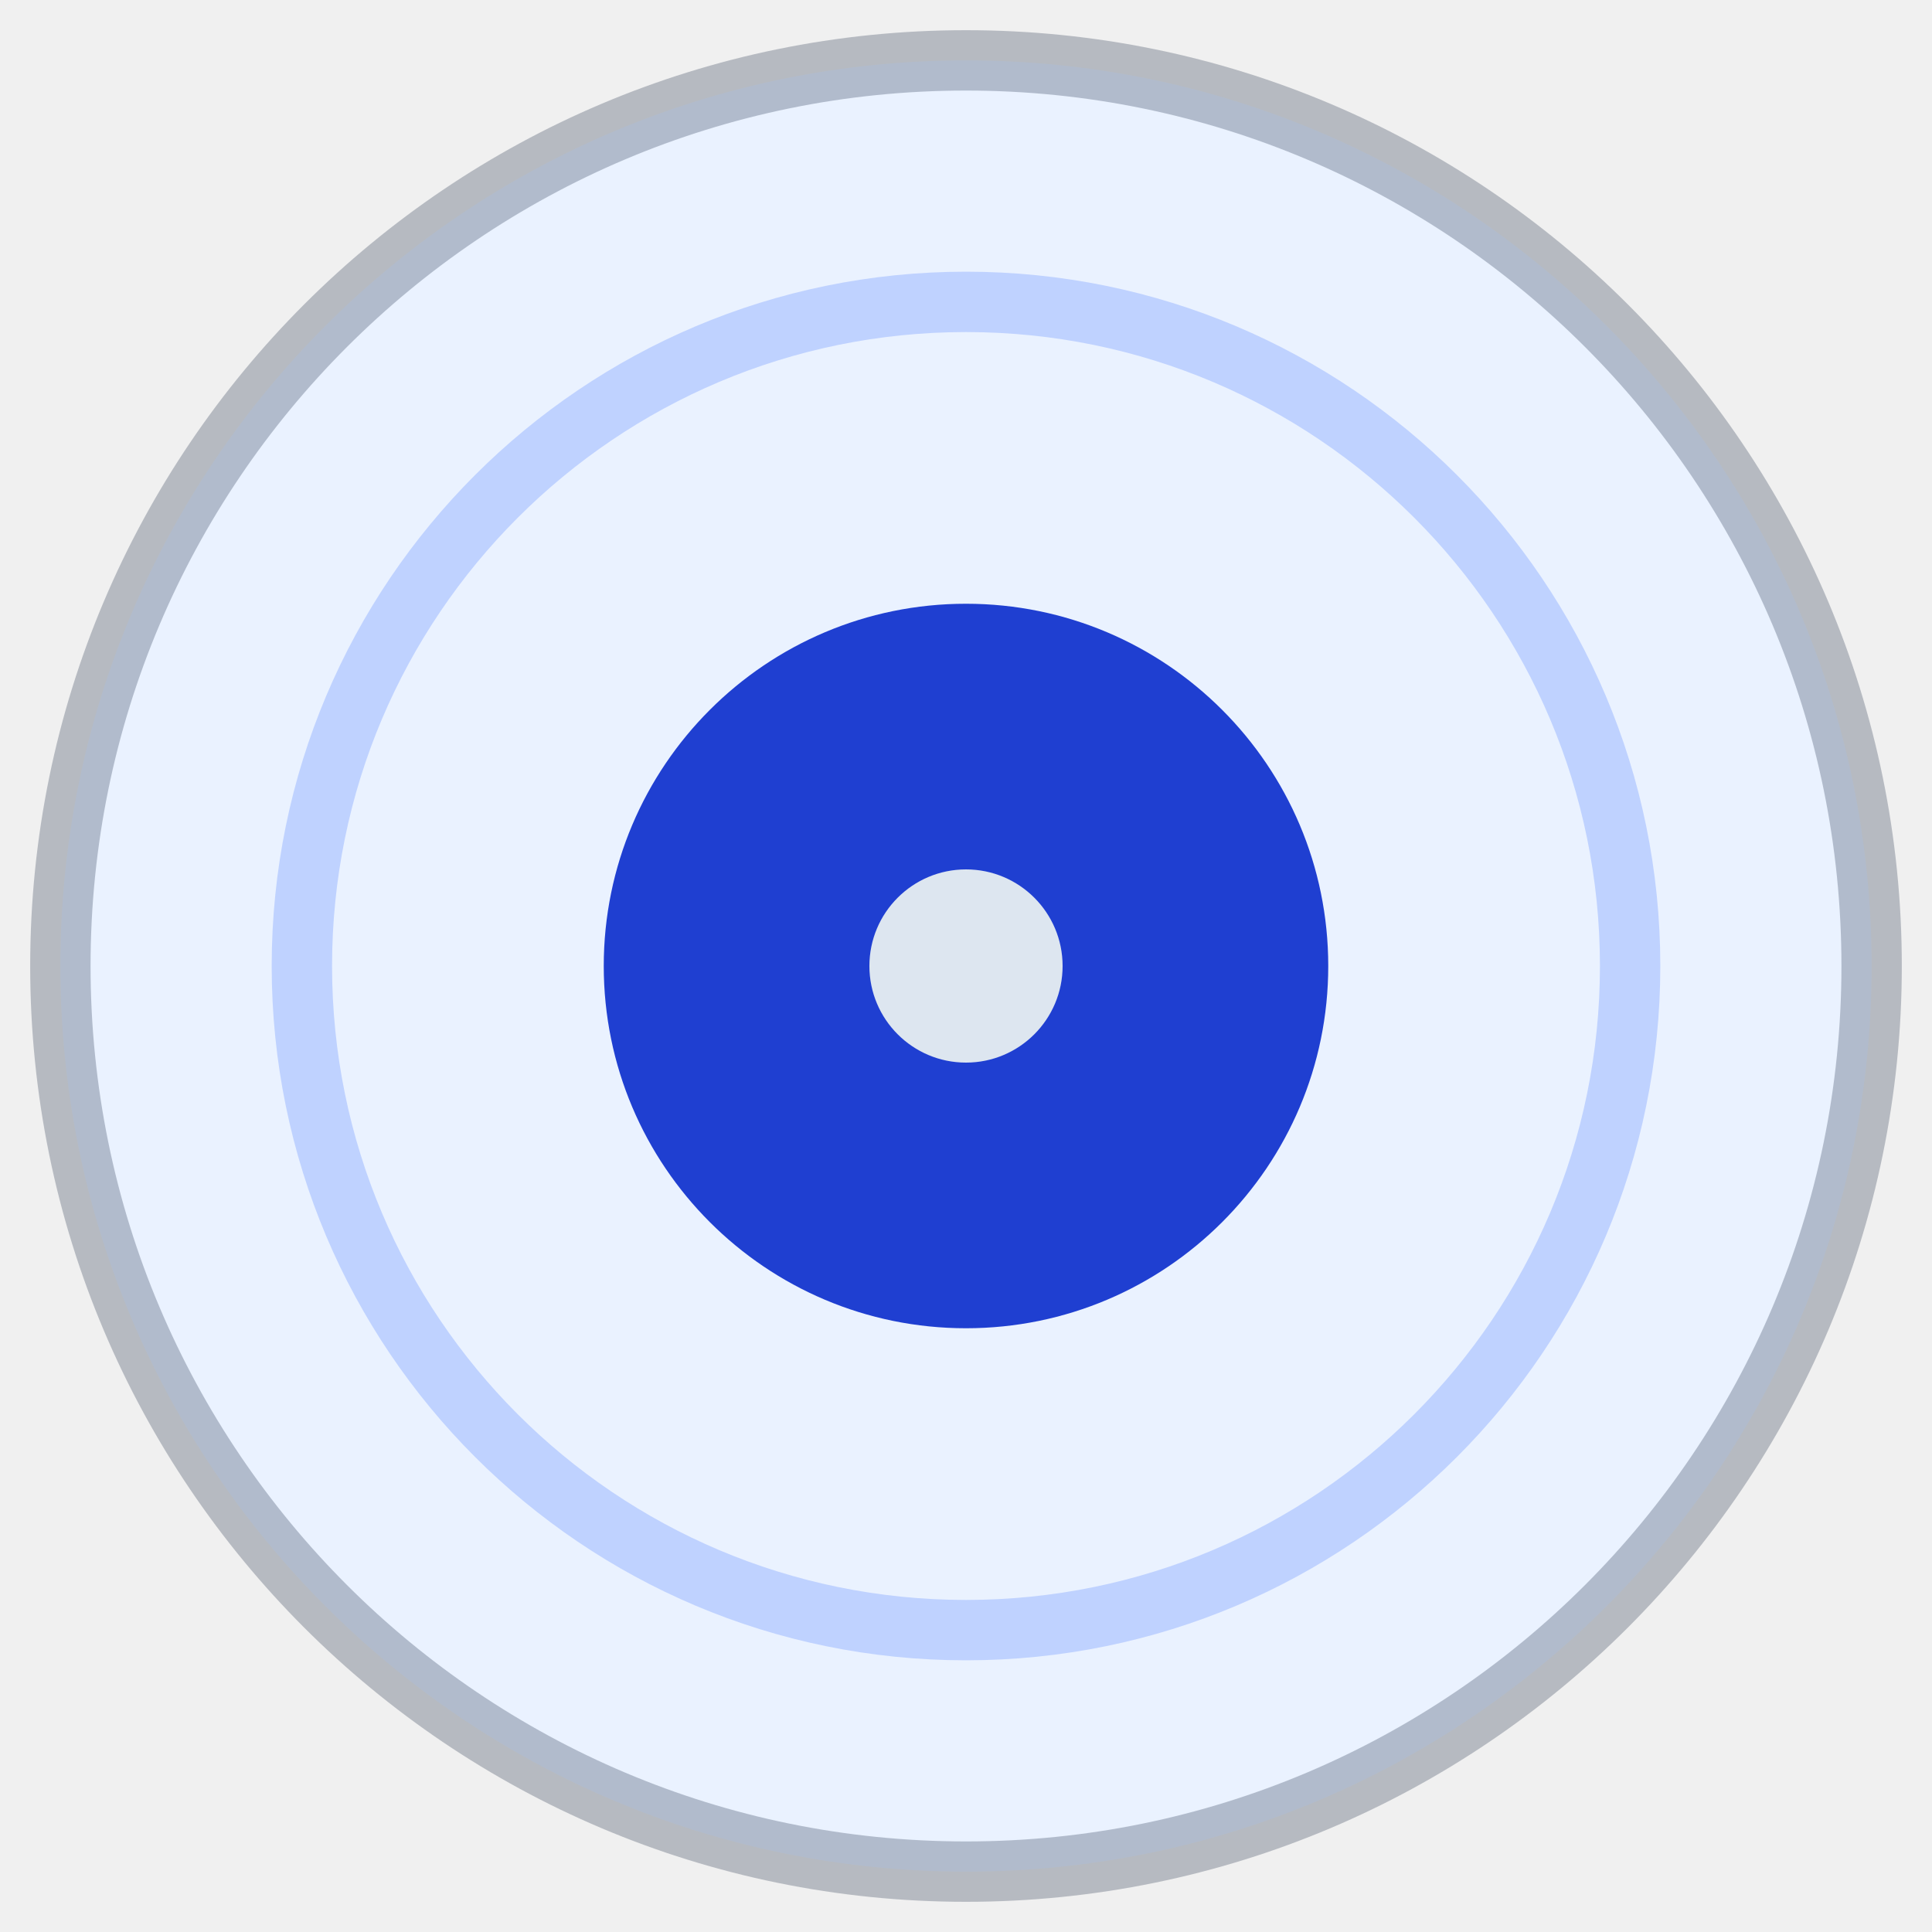
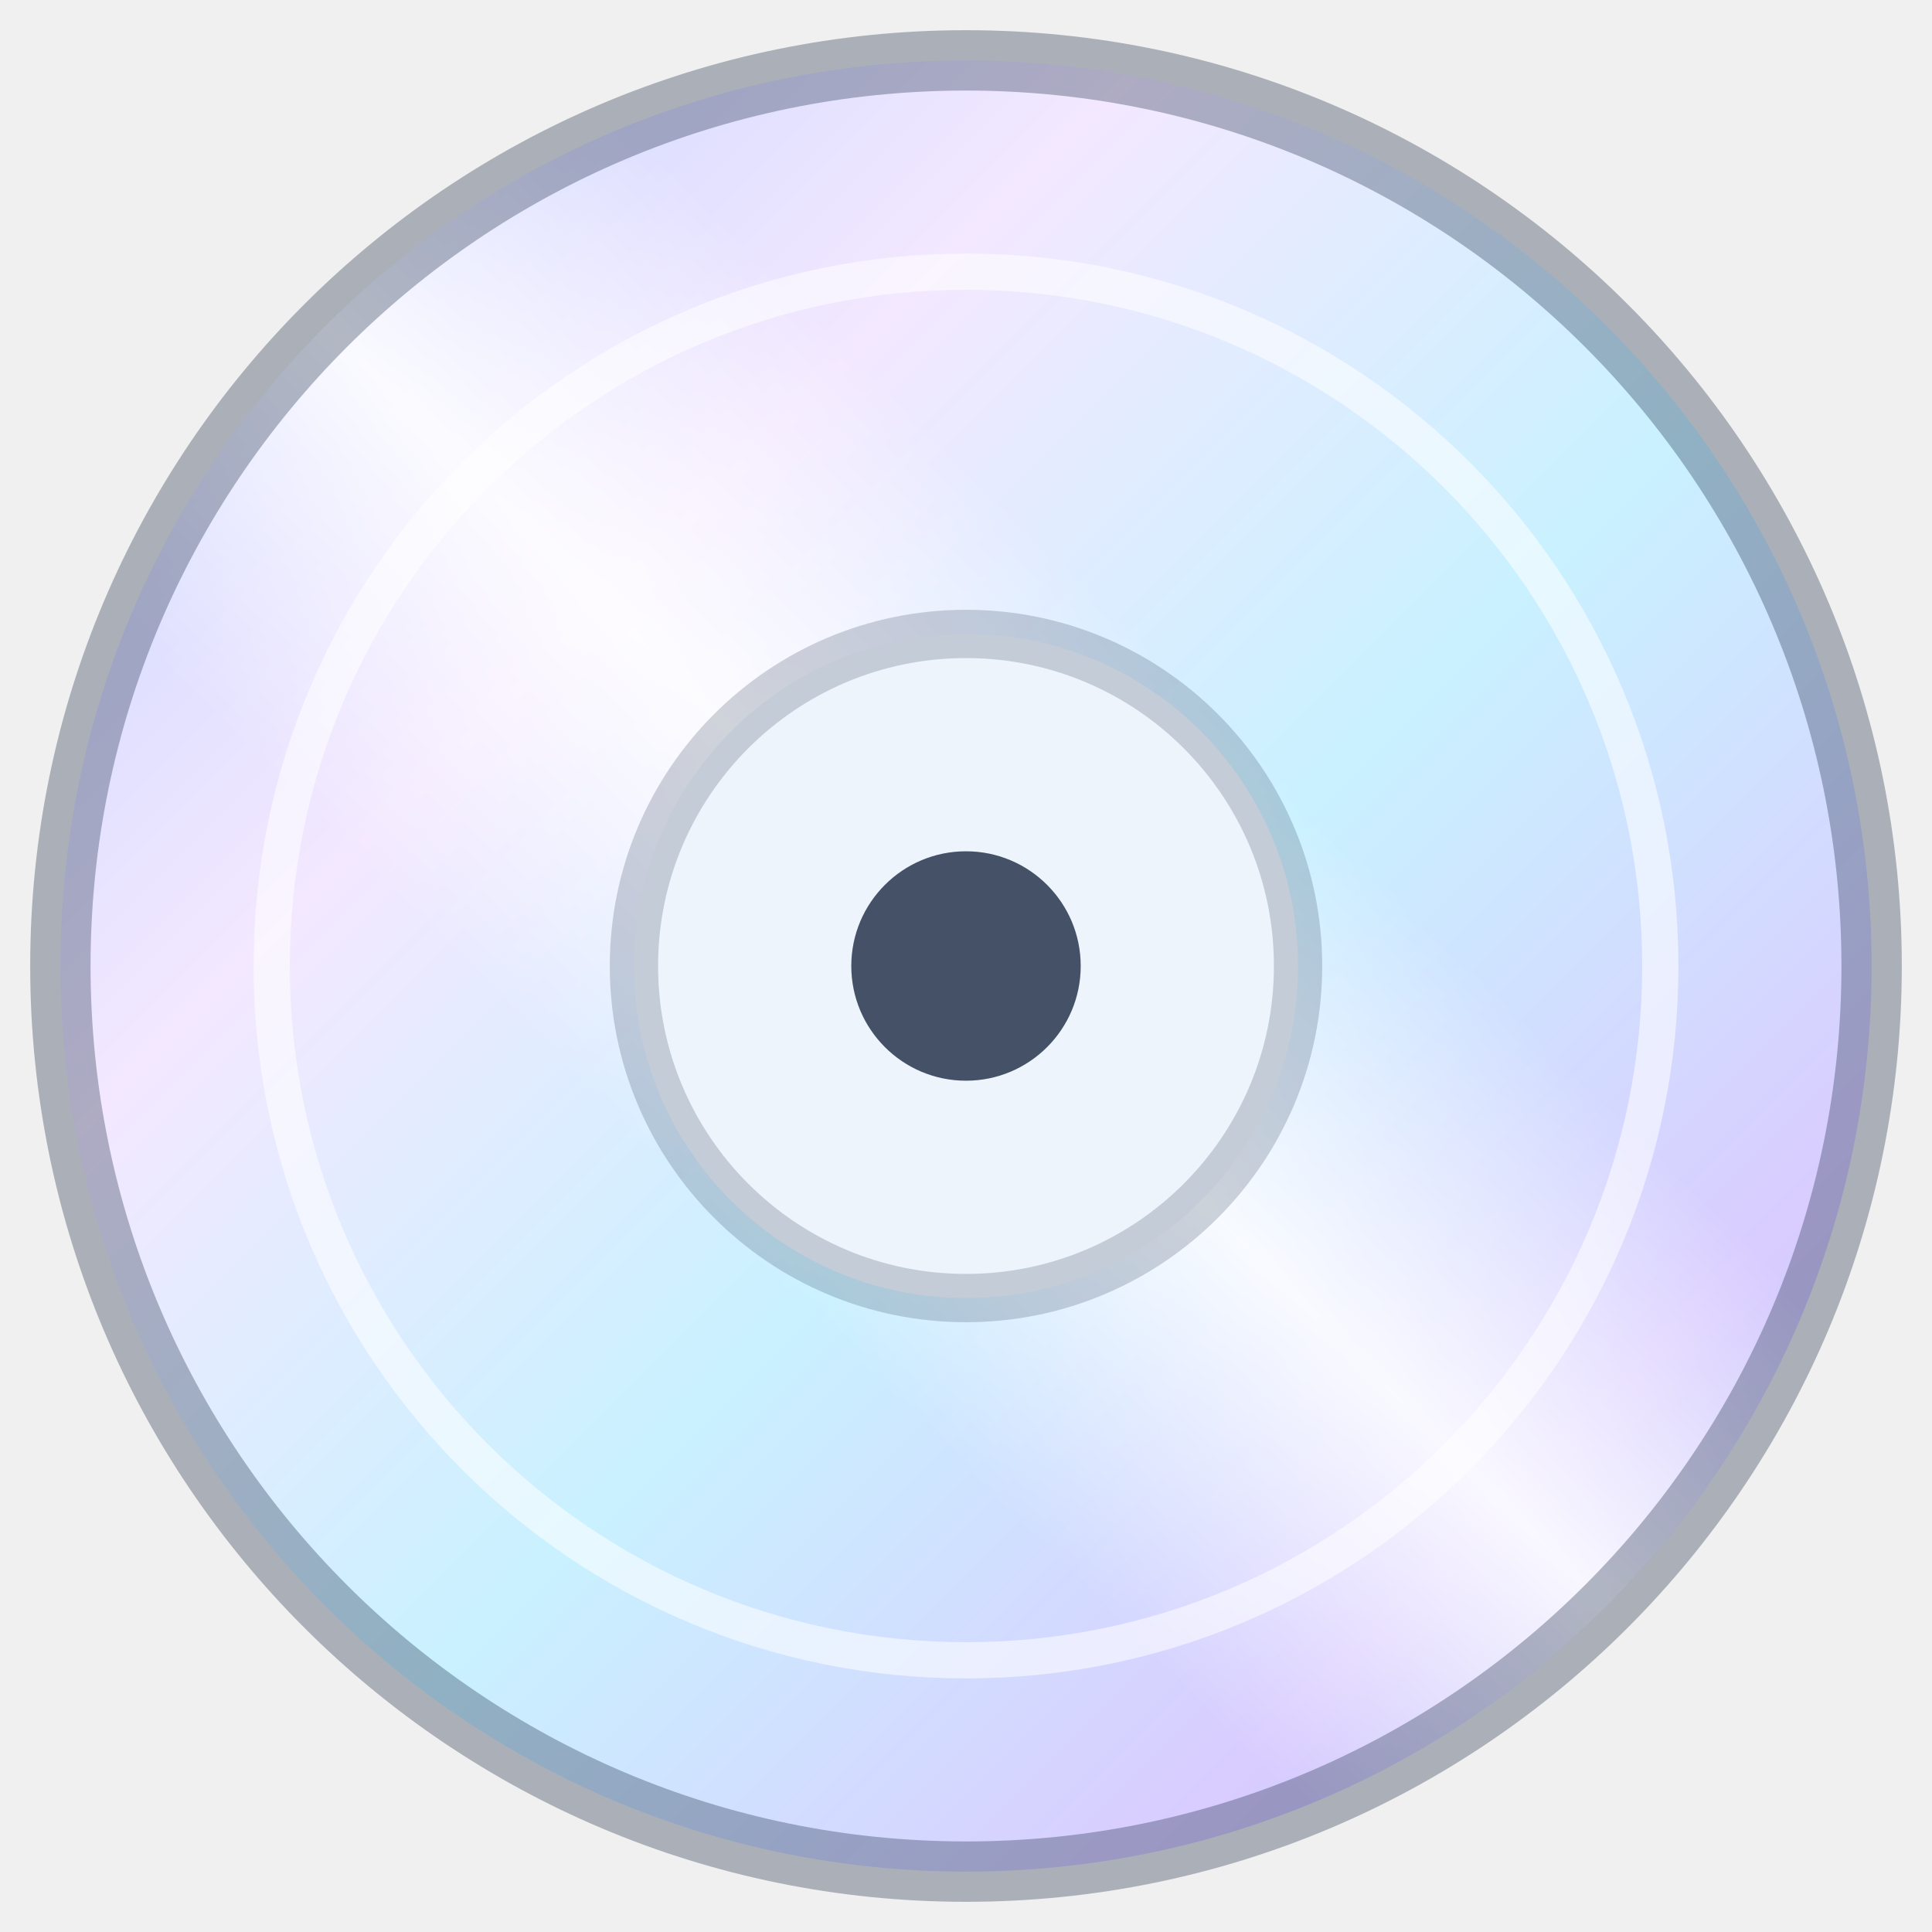
<svg xmlns="http://www.w3.org/2000/svg" viewBox="0 0 32 32">
-   <circle cx="16" cy="16" r="15" fill="#EAF2FF" stroke="#0B1B36" stroke-opacity="0.25" />
-   <circle cx="16" cy="16" r="11" fill="none" stroke="#BFD2FF" />
-   <circle cx="16" cy="16" r="6" fill="#1F3FD1" />
-   <circle cx="16" cy="16" r="1.6" fill="#DDE6F0" />
+   <defs>
+     <linearGradient id="foil" x1="0" y1="0" x2="1" y2="1">
+       <stop offset="0" stop-color="#BFD2FF" />
+       <stop offset="0.3" stop-color="#F3E8FF" />
+       <stop offset="0.55" stop-color="#C9F1FF" />
+       <stop offset="0.8" stop-color="#D9CCFF" />
+       <stop offset="1" stop-color="#AFC4F5" />
+     </linearGradient>
+     <linearGradient id="sheen" x1="0" y1="1" x2="1" y2="0">
+       <stop offset="0.36" stop-color="#fff" stop-opacity="0" />
+       <stop offset="0.5" stop-color="#fff" stop-opacity="0.85" />
+       <stop offset="0.64" stop-color="#fff" stop-opacity="0" />
+     </linearGradient>
+   </defs>
+   <circle cx="16" cy="16" r="15" fill="url(#foil)" />
+   <circle cx="16" cy="16" r="15" fill="url(#sheen)" />
+   <circle cx="16" cy="16" r="11.5" fill="none" stroke="#fff" stroke-opacity="0.55" stroke-width="0.6" />
+   <circle cx="16" cy="16" r="15" fill="none" stroke="#0B1B36" stroke-opacity="0.3" />
+   <circle cx="16" cy="16" r="5.5" fill="#EEF4FC" stroke="#0B1B36" stroke-opacity="0.18" stroke-width="0.8" />
+   <circle cx="16" cy="16" r="1.9" fill="#0B1B36" fill-opacity="0.75" />
</svg>
